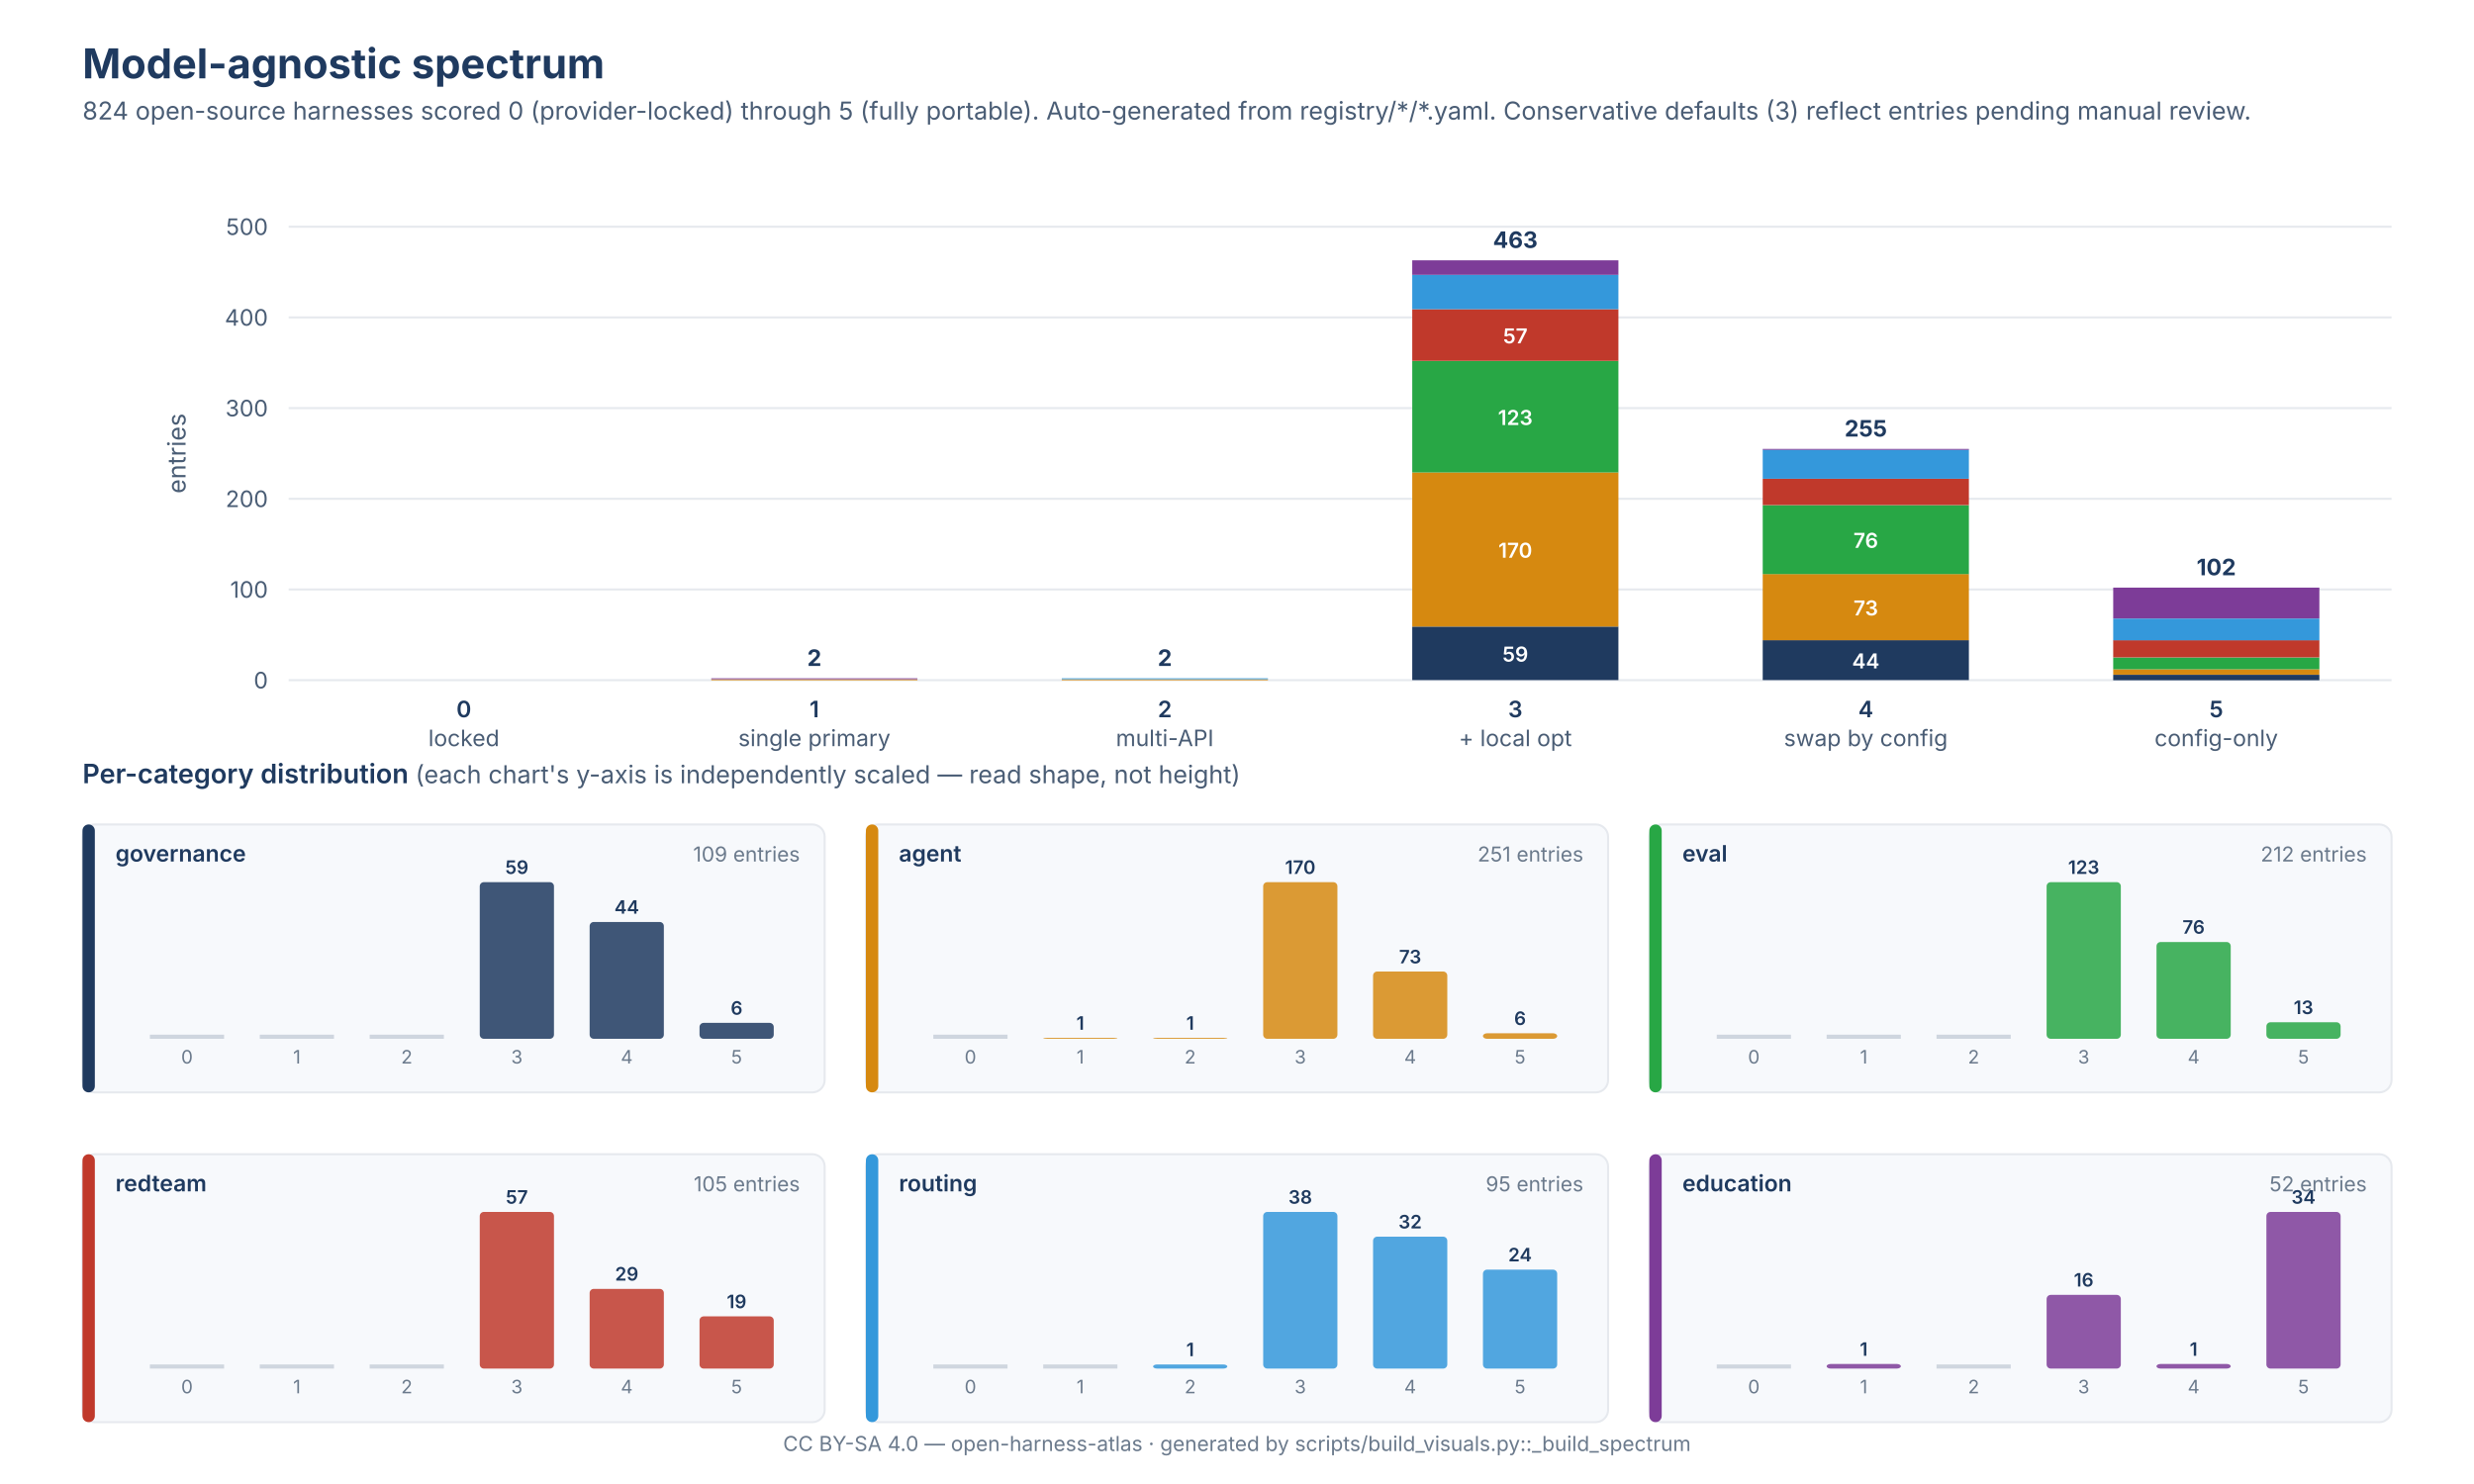
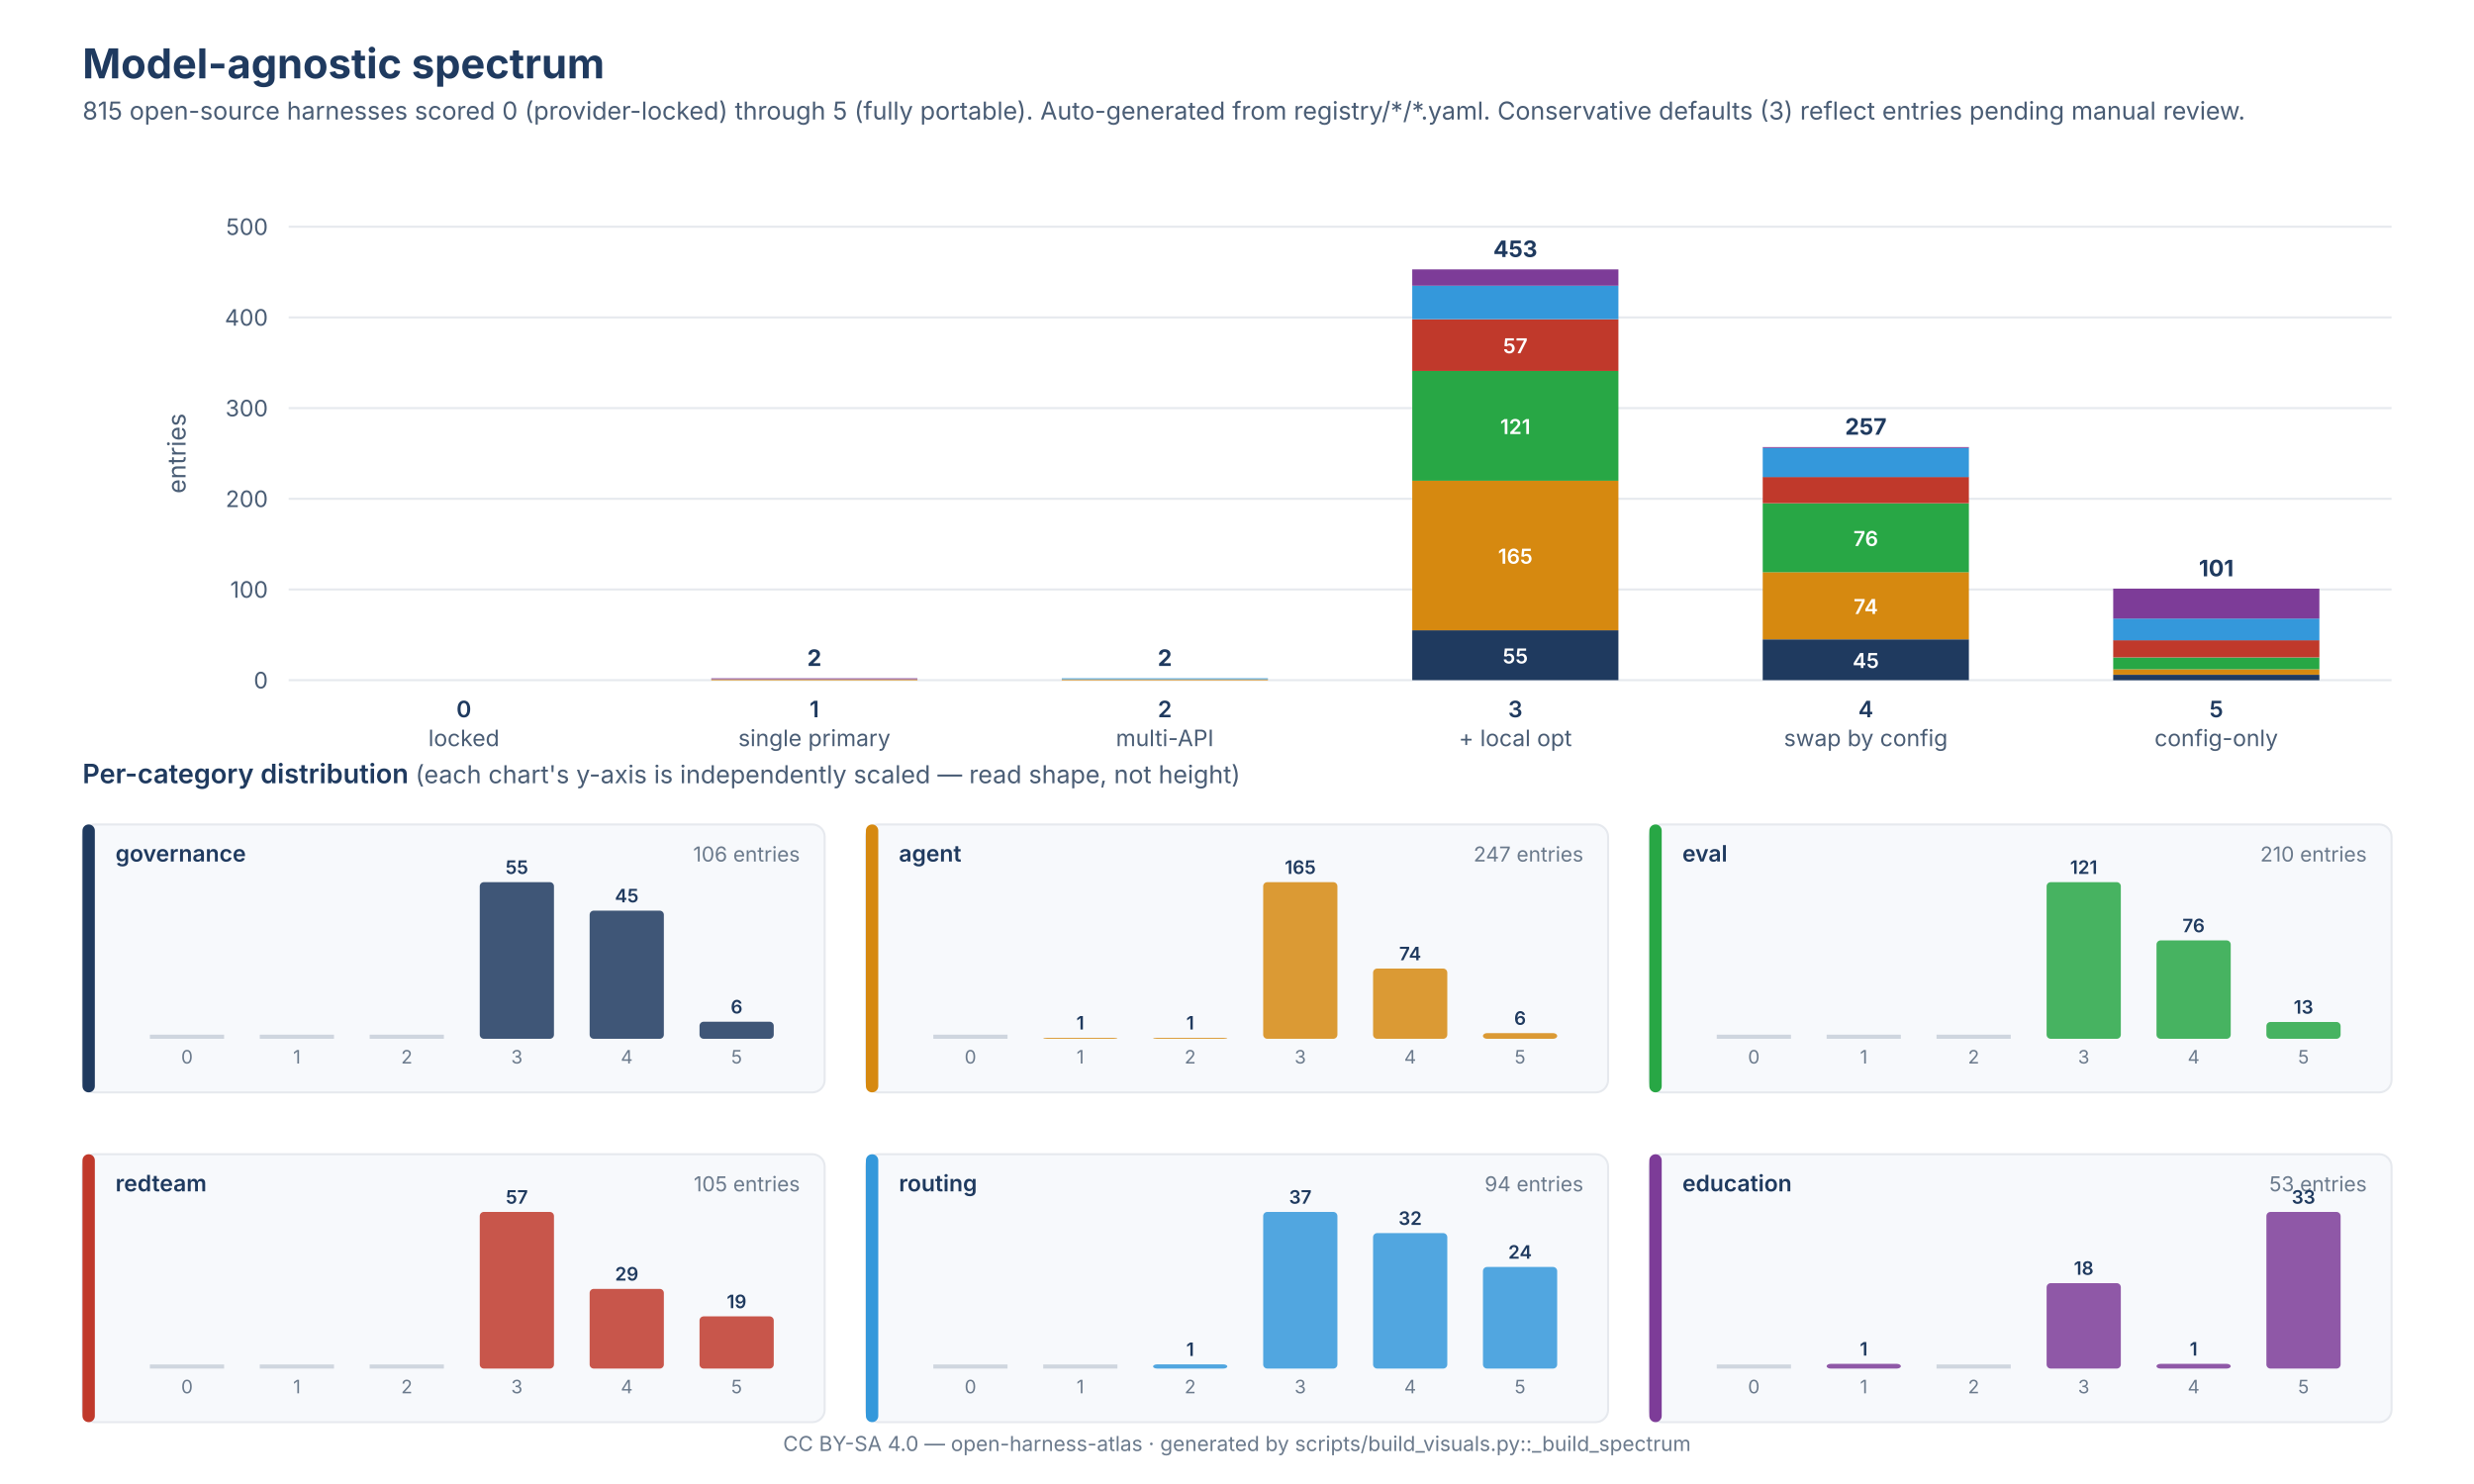
<svg xmlns="http://www.w3.org/2000/svg" viewBox="0 0 1200 720" role="img" aria-labelledby="title desc">
  <style>.body{font-family:"Inter","Helvetica Neue",Arial,sans-serif;}.title{font-size:20px;font-weight:700;fill:#1f3a5f;}.sub{font-size:12px;font-weight:400;fill:#4a5d75;}.h2{font-size:13px;font-weight:600;fill:#1f3a5f;}.axis{font-size:11px;fill:#4a5d75;}.axis-bold{font-size:11px;font-weight:600;fill:#1f3a5f;text-anchor:middle;}.bar-total{font-size:11px;font-weight:700;fill:#1f3a5f;text-anchor:middle;}.seg-label{font-size:10px;font-weight:600;fill:#ffffff;text-anchor:middle;}.mini-title{font-size:11px;font-weight:600;fill:#1f3a5f;}.mini-count{font-size:10px;fill:#6b7a8c;}.mini-axis{font-size:9px;fill:#6b7a8c;text-anchor:middle;}.mini-bar-label{font-size:9px;font-weight:600;fill:#1f3a5f;text-anchor:middle;}.legend-text{font-size:11px;fill:#1f3a5f;}.footer{font-size:10px;fill:#6b7a8c;text-anchor:middle;}</style>
  <rect width="1200" height="720" fill="#ffffff" />
  <text x="40" y="38" class="body title">Model-agnostic spectrum</text>
-   <text x="40" y="58" class="body sub">824 open-source harnesses scored 0 (provider-locked) through 5 (fully portable). Auto-generated from registry/*/*.yaml. Conservative defaults (3) reflect entries pending manual review.</text>
+   <text x="40" y="58" class="body sub">815 open-source harnesses scored 0 (provider-locked) through 5 (fully portable). Auto-generated from registry/*/*.yaml. Conservative defaults (3) reflect entries pending manual review.</text>
  <line x1="140" y1="330.0" x2="1160" y2="330.0" stroke="#e6e9ee" stroke-width="1" />
  <text x="130" y="334.0" class="body axis" text-anchor="end">0</text>
  <line x1="140" y1="286.0" x2="1160" y2="286.0" stroke="#e6e9ee" stroke-width="1" />
  <text x="130" y="290.0" class="body axis" text-anchor="end">100</text>
  <line x1="140" y1="242.0" x2="1160" y2="242.0" stroke="#e6e9ee" stroke-width="1" />
  <text x="130" y="246.0" class="body axis" text-anchor="end">200</text>
  <line x1="140" y1="198.0" x2="1160" y2="198.0" stroke="#e6e9ee" stroke-width="1" />
  <text x="130" y="202.0" class="body axis" text-anchor="end">300</text>
  <line x1="140" y1="154.0" x2="1160" y2="154.0" stroke="#e6e9ee" stroke-width="1" />
  <text x="130" y="158.0" class="body axis" text-anchor="end">400</text>
  <line x1="140" y1="110.0" x2="1160" y2="110.0" stroke="#e6e9ee" stroke-width="1" />
  <text x="130" y="114.0" class="body axis" text-anchor="end">500</text>
  <text x="90" y="220.0" class="body sub" transform="rotate(-90 90,220.0)" text-anchor="middle">entries</text>
  <text x="225.0" y="348.0" class="body axis-bold">0</text>
  <rect x="345.0" y="329.6" width="100" height="0.44" fill="#d68910" />
  <rect x="345.0" y="329.1" width="100" height="0.44" fill="#7d3c98" />
  <text x="395.0" y="323.1" class="body bar-total">2</text>
  <text x="395.0" y="348.0" class="body axis-bold">1</text>
  <rect x="515.0" y="329.6" width="100" height="0.44" fill="#d68910" />
  <rect x="515.0" y="329.1" width="100" height="0.44" fill="#3498db" />
  <text x="565.0" y="323.1" class="body bar-total">2</text>
  <text x="565.0" y="348.0" class="body axis-bold">2</text>
-   <rect x="685.0" y="304.0" width="100" height="25.96" fill="#1f3a5f" />
-   <text x="735.0" y="321.0" class="body seg-label">59</text>
-   <rect x="685.0" y="229.2" width="100" height="74.80" fill="#d68910" />
-   <text x="735.0" y="270.6" class="body seg-label">170</text>
-   <rect x="685.0" y="175.1" width="100" height="54.12" fill="#28a745" />
-   <text x="735.0" y="206.2" class="body seg-label">123</text>
-   <rect x="685.0" y="150.0" width="100" height="25.08" fill="#c0392b" />
-   <text x="735.0" y="166.6" class="body seg-label">57</text>
-   <rect x="685.0" y="133.3" width="100" height="16.72" fill="#3498db" />
-   <rect x="685.0" y="126.3" width="100" height="7.04" fill="#7d3c98" />
-   <text x="735.0" y="120.3" class="body bar-total">463</text>
+   <rect x="685.0" y="305.8" width="100" height="24.20" fill="#1f3a5f" />
+   <text x="735.0" y="321.9" class="body seg-label">55</text>
+   <rect x="685.0" y="233.2" width="100" height="72.60" fill="#d68910" />
+   <text x="735.0" y="273.5" class="body seg-label">165</text>
+   <rect x="685.0" y="180.0" width="100" height="53.24" fill="#28a745" />
+   <text x="735.0" y="210.6" class="body seg-label">121</text>
+   <rect x="685.0" y="154.9" width="100" height="25.08" fill="#c0392b" />
+   <text x="735.0" y="171.4" class="body seg-label">57</text>
+   <rect x="685.0" y="138.6" width="100" height="16.28" fill="#3498db" />
+   <rect x="685.0" y="130.7" width="100" height="7.92" fill="#7d3c98" />
+   <text x="735.0" y="124.7" class="body bar-total">453</text>
  <text x="735.0" y="348.0" class="body axis-bold">3</text>
-   <rect x="855.0" y="310.6" width="100" height="19.36" fill="#1f3a5f" />
-   <text x="905.0" y="324.3" class="body seg-label">44</text>
-   <rect x="855.0" y="278.5" width="100" height="32.12" fill="#d68910" />
-   <text x="905.0" y="298.6" class="body seg-label">73</text>
-   <rect x="855.0" y="245.1" width="100" height="33.44" fill="#28a745" />
-   <text x="905.0" y="265.8" class="body seg-label">76</text>
-   <rect x="855.0" y="232.3" width="100" height="12.76" fill="#c0392b" />
-   <rect x="855.0" y="218.2" width="100" height="14.08" fill="#3498db" />
-   <rect x="855.0" y="217.8" width="100" height="0.44" fill="#7d3c98" />
-   <text x="905.0" y="211.8" class="body bar-total">255</text>
+   <rect x="855.0" y="310.2" width="100" height="19.80" fill="#1f3a5f" />
+   <text x="905.0" y="324.1" class="body seg-label">45</text>
+   <rect x="855.0" y="277.6" width="100" height="32.56" fill="#d68910" />
+   <text x="905.0" y="297.9" class="body seg-label">74</text>
+   <rect x="855.0" y="244.2" width="100" height="33.44" fill="#28a745" />
+   <text x="905.0" y="264.9" class="body seg-label">76</text>
+   <rect x="855.0" y="231.4" width="100" height="12.76" fill="#c0392b" />
+   <rect x="855.0" y="217.4" width="100" height="14.08" fill="#3498db" />
+   <rect x="855.0" y="216.9" width="100" height="0.44" fill="#7d3c98" />
+   <text x="905.0" y="210.9" class="body bar-total">257</text>
  <text x="905.0" y="348.0" class="body axis-bold">4</text>
  <rect x="1025.0" y="327.4" width="100" height="2.64" fill="#1f3a5f" />
  <rect x="1025.0" y="324.7" width="100" height="2.64" fill="#d68910" />
  <rect x="1025.0" y="319.0" width="100" height="5.72" fill="#28a745" />
  <rect x="1025.0" y="310.6" width="100" height="8.36" fill="#c0392b" />
  <rect x="1025.0" y="300.1" width="100" height="10.56" fill="#3498db" />
-   <rect x="1025.0" y="285.1" width="100" height="14.96" fill="#7d3c98" />
-   <text x="1075.0" y="279.1" class="body bar-total">102</text>
+   <rect x="1025.0" y="285.6" width="100" height="14.52" fill="#7d3c98" />
+   <text x="1075.0" y="279.6" class="body bar-total">101</text>
  <text x="1075.0" y="348.0" class="body axis-bold">5</text>
  <text x="225.0" y="362.0" class="body axis" text-anchor="middle">locked</text>
  <text x="395.0" y="362.0" class="body axis" text-anchor="middle">single primary</text>
  <text x="565.0" y="362.0" class="body axis" text-anchor="middle">multi-API</text>
  <text x="735.0" y="362.0" class="body axis" text-anchor="middle">+ local opt</text>
  <text x="905.0" y="362.0" class="body axis" text-anchor="middle">swap by config</text>
  <text x="1075.0" y="362.0" class="body axis" text-anchor="middle">config-only</text>
  <text x="40" y="380" class="body h2">Per-category distribution <tspan class="sub">(each chart's y-axis is independently scaled — read shape, not height)</tspan>
  </text>
  <rect x="40" y="400" width="360" height="130" rx="6" fill="#f7f9fc" stroke="#e6e9ee" stroke-width="1" />
  <rect x="40" y="400" width="6" height="130" rx="3" fill="#1f3a5f" />
  <text x="56" y="418" class="body mini-title">governance</text>
-   <text x="388" y="418" class="body mini-count" text-anchor="end">109 entries</text>
+   <text x="388" y="418" class="body mini-count" text-anchor="end">106 entries</text>
  <line x1="72.7" y1="503" x2="108.7" y2="503" stroke="#cfd6df" stroke-width="2" />
  <text x="90.7" y="516.0" class="body mini-axis">0</text>
  <line x1="126.0" y1="503" x2="162.0" y2="503" stroke="#cfd6df" stroke-width="2" />
  <text x="144.0" y="516.0" class="body mini-axis">1</text>
  <line x1="179.3" y1="503" x2="215.3" y2="503" stroke="#cfd6df" stroke-width="2" />
  <text x="197.3" y="516.0" class="body mini-axis">2</text>
  <rect x="232.7" y="428.00" width="36" height="76.00" rx="2" fill="#1f3a5f" opacity="0.85" />
-   <text x="250.7" y="424.0" class="body mini-bar-label">59</text>
+   <text x="250.7" y="424.0" class="body mini-bar-label">55</text>
  <text x="250.7" y="516.0" class="body mini-axis">3</text>
-   <rect x="286.0" y="447.32" width="36" height="56.68" rx="2" fill="#1f3a5f" opacity="0.85" />
-   <text x="304.0" y="443.3" class="body mini-bar-label">44</text>
+   <rect x="286.0" y="441.82" width="36" height="62.18" rx="2" fill="#1f3a5f" opacity="0.85" />
+   <text x="304.0" y="437.8" class="body mini-bar-label">45</text>
  <text x="304.0" y="516.0" class="body mini-axis">4</text>
-   <rect x="339.3" y="496.27" width="36" height="7.73" rx="2" fill="#1f3a5f" opacity="0.85" />
-   <text x="357.3" y="492.3" class="body mini-bar-label">6</text>
+   <rect x="339.3" y="495.71" width="36" height="8.29" rx="2" fill="#1f3a5f" opacity="0.85" />
+   <text x="357.3" y="491.7" class="body mini-bar-label">6</text>
  <text x="357.3" y="516.0" class="body mini-axis">5</text>
  <rect x="420" y="400" width="360" height="130" rx="6" fill="#f7f9fc" stroke="#e6e9ee" stroke-width="1" />
  <rect x="420" y="400" width="6" height="130" rx="3" fill="#d68910" />
  <text x="436" y="418" class="body mini-title">agent</text>
-   <text x="768" y="418" class="body mini-count" text-anchor="end">251 entries</text>
+   <text x="768" y="418" class="body mini-count" text-anchor="end">247 entries</text>
  <line x1="452.7" y1="503" x2="488.7" y2="503" stroke="#cfd6df" stroke-width="2" />
  <text x="470.7" y="516.0" class="body mini-axis">0</text>
-   <rect x="506.0" y="503.55" width="36" height="0.45" rx="2" fill="#d68910" opacity="0.85" />
-   <text x="524.0" y="499.6" class="body mini-bar-label">1</text>
+   <rect x="506.0" y="503.54" width="36" height="0.46" rx="2" fill="#d68910" opacity="0.85" />
+   <text x="524.0" y="499.5" class="body mini-bar-label">1</text>
  <text x="524.0" y="516.0" class="body mini-axis">1</text>
-   <rect x="559.3" y="503.55" width="36" height="0.45" rx="2" fill="#d68910" opacity="0.85" />
-   <text x="577.3" y="499.6" class="body mini-bar-label">1</text>
+   <rect x="559.3" y="503.54" width="36" height="0.46" rx="2" fill="#d68910" opacity="0.85" />
+   <text x="577.3" y="499.5" class="body mini-bar-label">1</text>
  <text x="577.3" y="516.0" class="body mini-axis">2</text>
  <rect x="612.7" y="428.00" width="36" height="76.00" rx="2" fill="#d68910" opacity="0.85" />
-   <text x="630.7" y="424.0" class="body mini-bar-label">170</text>
+   <text x="630.7" y="424.0" class="body mini-bar-label">165</text>
  <text x="630.7" y="516.0" class="body mini-axis">3</text>
-   <rect x="666.0" y="471.36" width="36" height="32.64" rx="2" fill="#d68910" opacity="0.85" />
-   <text x="684.0" y="467.4" class="body mini-bar-label">73</text>
+   <rect x="666.0" y="469.92" width="36" height="34.08" rx="2" fill="#d68910" opacity="0.85" />
+   <text x="684.0" y="465.9" class="body mini-bar-label">74</text>
  <text x="684.0" y="516.0" class="body mini-axis">4</text>
-   <rect x="719.3" y="501.32" width="36" height="2.68" rx="2" fill="#d68910" opacity="0.85" />
-   <text x="737.3" y="497.3" class="body mini-bar-label">6</text>
+   <rect x="719.3" y="501.24" width="36" height="2.76" rx="2" fill="#d68910" opacity="0.85" />
+   <text x="737.3" y="497.2" class="body mini-bar-label">6</text>
  <text x="737.3" y="516.0" class="body mini-axis">5</text>
  <rect x="800" y="400" width="360" height="130" rx="6" fill="#f7f9fc" stroke="#e6e9ee" stroke-width="1" />
  <rect x="800" y="400" width="6" height="130" rx="3" fill="#28a745" />
  <text x="816" y="418" class="body mini-title">eval</text>
-   <text x="1148" y="418" class="body mini-count" text-anchor="end">212 entries</text>
+   <text x="1148" y="418" class="body mini-count" text-anchor="end">210 entries</text>
  <line x1="832.7" y1="503" x2="868.7" y2="503" stroke="#cfd6df" stroke-width="2" />
  <text x="850.7" y="516.0" class="body mini-axis">0</text>
  <line x1="886.0" y1="503" x2="922.0" y2="503" stroke="#cfd6df" stroke-width="2" />
  <text x="904.0" y="516.0" class="body mini-axis">1</text>
  <line x1="939.3" y1="503" x2="975.3" y2="503" stroke="#cfd6df" stroke-width="2" />
  <text x="957.3" y="516.0" class="body mini-axis">2</text>
  <rect x="992.7" y="428.00" width="36" height="76.00" rx="2" fill="#28a745" opacity="0.85" />
-   <text x="1010.7" y="424.0" class="body mini-bar-label">123</text>
+   <text x="1010.7" y="424.0" class="body mini-bar-label">121</text>
  <text x="1010.7" y="516.0" class="body mini-axis">3</text>
-   <rect x="1046.0" y="457.04" width="36" height="46.96" rx="2" fill="#28a745" opacity="0.85" />
-   <text x="1064.0" y="453.0" class="body mini-bar-label">76</text>
+   <rect x="1046.0" y="456.26" width="36" height="47.74" rx="2" fill="#28a745" opacity="0.85" />
+   <text x="1064.0" y="452.3" class="body mini-bar-label">76</text>
  <text x="1064.0" y="516.0" class="body mini-axis">4</text>
-   <rect x="1099.3" y="495.97" width="36" height="8.03" rx="2" fill="#28a745" opacity="0.85" />
-   <text x="1117.3" y="492.0" class="body mini-bar-label">13</text>
+   <rect x="1099.3" y="495.83" width="36" height="8.17" rx="2" fill="#28a745" opacity="0.85" />
+   <text x="1117.3" y="491.8" class="body mini-bar-label">13</text>
  <text x="1117.3" y="516.0" class="body mini-axis">5</text>
  <rect x="40" y="560" width="360" height="130" rx="6" fill="#f7f9fc" stroke="#e6e9ee" stroke-width="1" />
  <rect x="40" y="560" width="6" height="130" rx="3" fill="#c0392b" />
  <text x="56" y="578" class="body mini-title">redteam</text>
  <text x="388" y="578" class="body mini-count" text-anchor="end">105 entries</text>
  <line x1="72.7" y1="663" x2="108.7" y2="663" stroke="#cfd6df" stroke-width="2" />
  <text x="90.7" y="676.0" class="body mini-axis">0</text>
  <line x1="126.0" y1="663" x2="162.0" y2="663" stroke="#cfd6df" stroke-width="2" />
  <text x="144.0" y="676.0" class="body mini-axis">1</text>
  <line x1="179.3" y1="663" x2="215.3" y2="663" stroke="#cfd6df" stroke-width="2" />
  <text x="197.3" y="676.0" class="body mini-axis">2</text>
  <rect x="232.7" y="588.00" width="36" height="76.00" rx="2" fill="#c0392b" opacity="0.85" />
  <text x="250.7" y="584.0" class="body mini-bar-label">57</text>
  <text x="250.7" y="676.0" class="body mini-axis">3</text>
  <rect x="286.0" y="625.33" width="36" height="38.67" rx="2" fill="#c0392b" opacity="0.85" />
  <text x="304.0" y="621.3" class="body mini-bar-label">29</text>
  <text x="304.0" y="676.0" class="body mini-axis">4</text>
  <rect x="339.3" y="638.67" width="36" height="25.33" rx="2" fill="#c0392b" opacity="0.85" />
  <text x="357.3" y="634.7" class="body mini-bar-label">19</text>
  <text x="357.3" y="676.0" class="body mini-axis">5</text>
  <rect x="420" y="560" width="360" height="130" rx="6" fill="#f7f9fc" stroke="#e6e9ee" stroke-width="1" />
  <rect x="420" y="560" width="6" height="130" rx="3" fill="#3498db" />
  <text x="436" y="578" class="body mini-title">routing</text>
-   <text x="768" y="578" class="body mini-count" text-anchor="end">95 entries</text>
+   <text x="768" y="578" class="body mini-count" text-anchor="end">94 entries</text>
  <line x1="452.7" y1="663" x2="488.7" y2="663" stroke="#cfd6df" stroke-width="2" />
  <text x="470.7" y="676.0" class="body mini-axis">0</text>
  <line x1="506.0" y1="663" x2="542.0" y2="663" stroke="#cfd6df" stroke-width="2" />
  <text x="524.0" y="676.0" class="body mini-axis">1</text>
-   <rect x="559.3" y="662.00" width="36" height="2.00" rx="2" fill="#3498db" opacity="0.85" />
-   <text x="577.3" y="658.0" class="body mini-bar-label">1</text>
+   <rect x="559.3" y="661.95" width="36" height="2.05" rx="2" fill="#3498db" opacity="0.85" />
+   <text x="577.3" y="657.9" class="body mini-bar-label">1</text>
  <text x="577.3" y="676.0" class="body mini-axis">2</text>
  <rect x="612.7" y="588.00" width="36" height="76.00" rx="2" fill="#3498db" opacity="0.85" />
-   <text x="630.7" y="584.0" class="body mini-bar-label">38</text>
+   <text x="630.7" y="584.0" class="body mini-bar-label">37</text>
  <text x="630.7" y="676.0" class="body mini-axis">3</text>
-   <rect x="666.0" y="600.00" width="36" height="64.00" rx="2" fill="#3498db" opacity="0.85" />
-   <text x="684.0" y="596.0" class="body mini-bar-label">32</text>
+   <rect x="666.0" y="598.27" width="36" height="65.73" rx="2" fill="#3498db" opacity="0.85" />
+   <text x="684.0" y="594.3" class="body mini-bar-label">32</text>
  <text x="684.0" y="676.0" class="body mini-axis">4</text>
-   <rect x="719.3" y="616.00" width="36" height="48.00" rx="2" fill="#3498db" opacity="0.85" />
-   <text x="737.3" y="612.0" class="body mini-bar-label">24</text>
+   <rect x="719.3" y="614.70" width="36" height="49.30" rx="2" fill="#3498db" opacity="0.85" />
+   <text x="737.3" y="610.7" class="body mini-bar-label">24</text>
  <text x="737.3" y="676.0" class="body mini-axis">5</text>
  <rect x="800" y="560" width="360" height="130" rx="6" fill="#f7f9fc" stroke="#e6e9ee" stroke-width="1" />
  <rect x="800" y="560" width="6" height="130" rx="3" fill="#7d3c98" />
  <text x="816" y="578" class="body mini-title">education</text>
-   <text x="1148" y="578" class="body mini-count" text-anchor="end">52 entries</text>
+   <text x="1148" y="578" class="body mini-count" text-anchor="end">53 entries</text>
  <line x1="832.7" y1="663" x2="868.7" y2="663" stroke="#cfd6df" stroke-width="2" />
  <text x="850.7" y="676.0" class="body mini-axis">0</text>
-   <rect x="886.0" y="661.76" width="36" height="2.24" rx="2" fill="#7d3c98" opacity="0.85" />
-   <text x="904.0" y="657.8" class="body mini-bar-label">1</text>
+   <rect x="886.0" y="661.70" width="36" height="2.30" rx="2" fill="#7d3c98" opacity="0.85" />
+   <text x="904.0" y="657.7" class="body mini-bar-label">1</text>
  <text x="904.0" y="676.0" class="body mini-axis">1</text>
  <line x1="939.3" y1="663" x2="975.3" y2="663" stroke="#cfd6df" stroke-width="2" />
  <text x="957.3" y="676.0" class="body mini-axis">2</text>
-   <rect x="992.7" y="628.24" width="36" height="35.76" rx="2" fill="#7d3c98" opacity="0.85" />
-   <text x="1010.7" y="624.2" class="body mini-bar-label">16</text>
+   <rect x="992.7" y="622.55" width="36" height="41.45" rx="2" fill="#7d3c98" opacity="0.85" />
+   <text x="1010.7" y="618.5" class="body mini-bar-label">18</text>
  <text x="1010.7" y="676.0" class="body mini-axis">3</text>
-   <rect x="1046.0" y="661.76" width="36" height="2.24" rx="2" fill="#7d3c98" opacity="0.85" />
-   <text x="1064.0" y="657.8" class="body mini-bar-label">1</text>
+   <rect x="1046.0" y="661.70" width="36" height="2.30" rx="2" fill="#7d3c98" opacity="0.85" />
+   <text x="1064.0" y="657.7" class="body mini-bar-label">1</text>
  <text x="1064.0" y="676.0" class="body mini-axis">4</text>
  <rect x="1099.3" y="588.00" width="36" height="76.00" rx="2" fill="#7d3c98" opacity="0.85" />
-   <text x="1117.3" y="584.0" class="body mini-bar-label">34</text>
+   <text x="1117.3" y="584.0" class="body mini-bar-label">33</text>
  <text x="1117.3" y="676.0" class="body mini-axis">5</text>
  <text x="600" y="704" class="body footer">CC BY-SA 4.0 — open-harness-atlas · generated by scripts/build_visuals.py::_build_spectrum</text>
</svg>
